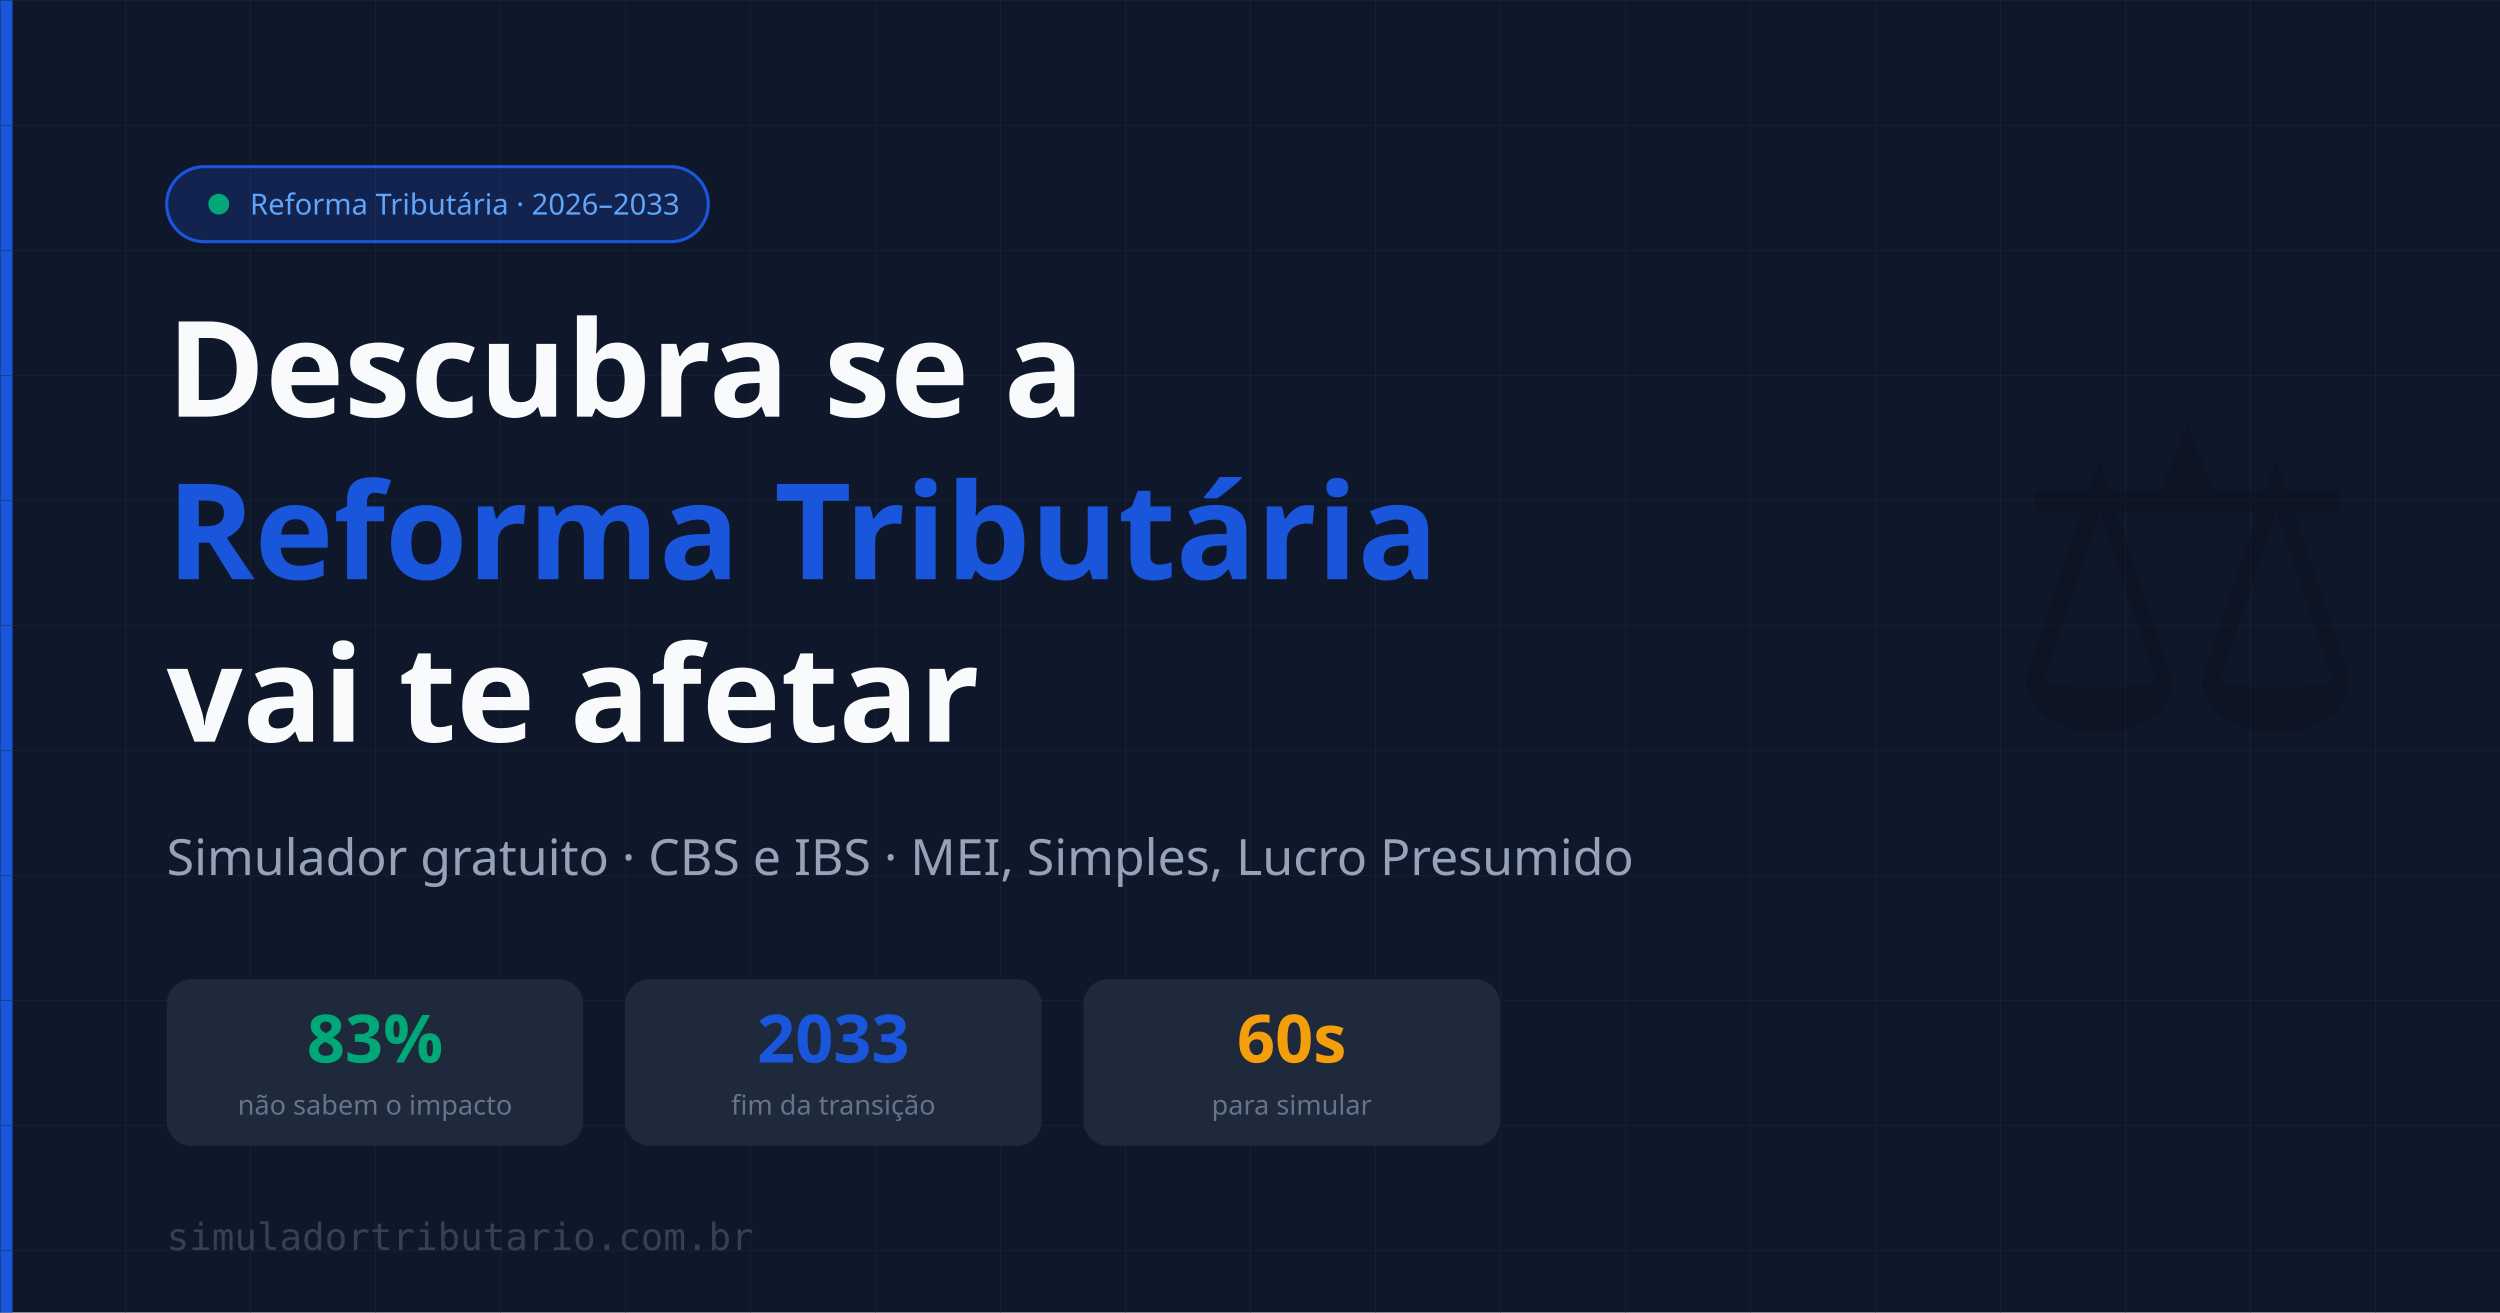
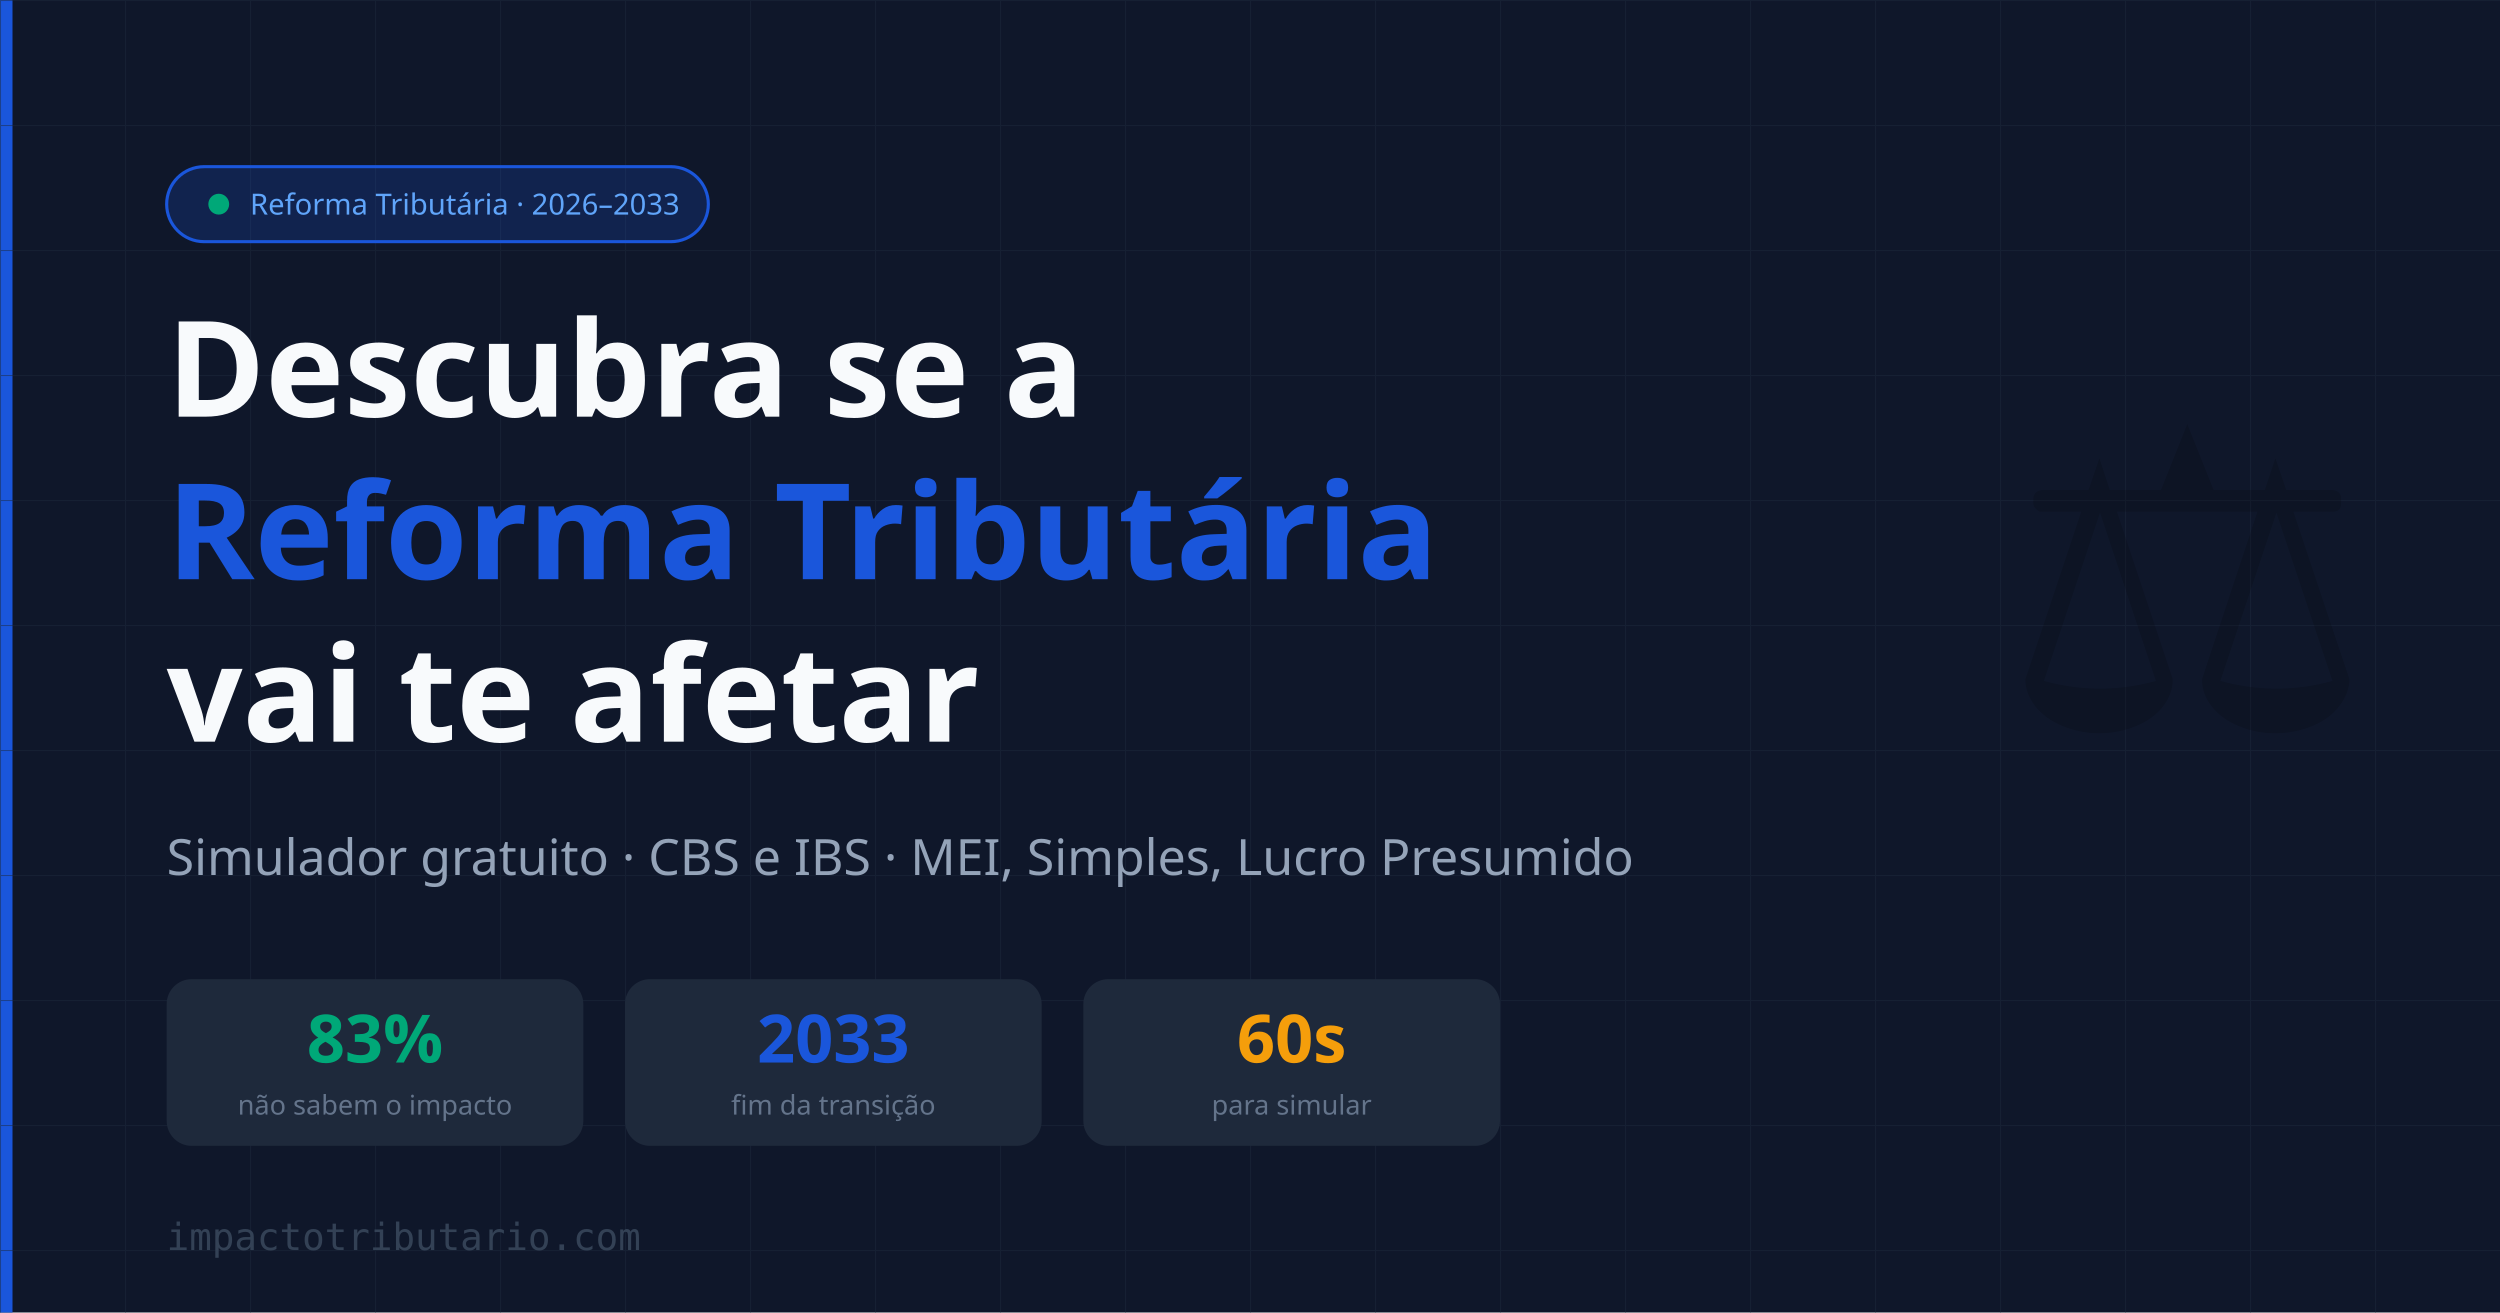
<svg xmlns="http://www.w3.org/2000/svg" width="1200" height="630" viewBox="0 0 1200 630">
  <rect width="1200" height="630" fill="#0f172a" />
  <rect x="0" y="0" width="6" height="630" fill="#1a56db" />
  <defs>
    <pattern id="grid" width="60" height="60" patternUnits="userSpaceOnUse">
      <path d="M 60 0 L 0 0 0 60" fill="none" stroke="#1e293b" stroke-width="1" />
    </pattern>
  </defs>
  <rect width="1200" height="630" fill="url(#grid)" opacity="0.5" />
  <rect x="80" y="80" width="260" height="36" rx="18" fill="#1a56db" opacity="0.2" />
  <rect x="80" y="80" width="260" height="36" rx="18" fill="none" stroke="#1a56db" stroke-width="1.5" />
  <circle cx="105" cy="98" r="5" fill="#00a878" />
  <text x="120" y="103" font-family="system-ui, sans-serif" font-size="14" fill="#60a5fa" font-weight="500">
    Reforma Tributária · 2026–2033
  </text>
  <text x="80" y="200" font-family="system-ui, sans-serif" font-size="64" font-weight="800" fill="#f8fafc">
    Descubra se a
  </text>
  <text x="80" y="278" font-family="system-ui, sans-serif" font-size="64" font-weight="800" fill="#1a56db">
    Reforma Tributária
  </text>
  <text x="80" y="356" font-family="system-ui, sans-serif" font-size="64" font-weight="800" fill="#f8fafc">
    vai te afetar
  </text>
  <text x="80" y="420" font-family="system-ui, sans-serif" font-size="24" fill="#94a3b8">
    Simulador gratuito · CBS e IBS · MEI, Simples, Lucro Presumido
  </text>
  <rect x="80" y="470" width="200" height="80" rx="12" fill="#1e293b" />
  <text x="180" y="510" font-family="system-ui, sans-serif" font-size="32" font-weight="700" fill="#00a878" text-anchor="middle">83%</text>
  <text x="180" y="535" font-family="system-ui, sans-serif" font-size="13" fill="#64748b" text-anchor="middle">não sabem o impacto</text>
  <rect x="300" y="470" width="200" height="80" rx="12" fill="#1e293b" />
  <text x="400" y="510" font-family="system-ui, sans-serif" font-size="32" font-weight="700" fill="#1a56db" text-anchor="middle">2033</text>
  <text x="400" y="535" font-family="system-ui, sans-serif" font-size="13" fill="#64748b" text-anchor="middle">fim da transição</text>
  <rect x="520" y="470" width="200" height="80" rx="12" fill="#1e293b" />
  <text x="620" y="510" font-family="system-ui, sans-serif" font-size="32" font-weight="700" fill="#f59e0b" text-anchor="middle">60s</text>
  <text x="620" y="535" font-family="system-ui, sans-serif" font-size="13" fill="#64748b" text-anchor="middle">para simular</text>
  <text x="1050" y="350" font-family="system-ui, sans-serif" font-size="200" text-anchor="middle" opacity="0.15">⚖️</text>
  <text x="80" y="600" font-family="system-ui, monospace" font-size="18" fill="#334155">
-     simuladortributario.com.br
+     impactotributario.com
  </text>
</svg>
